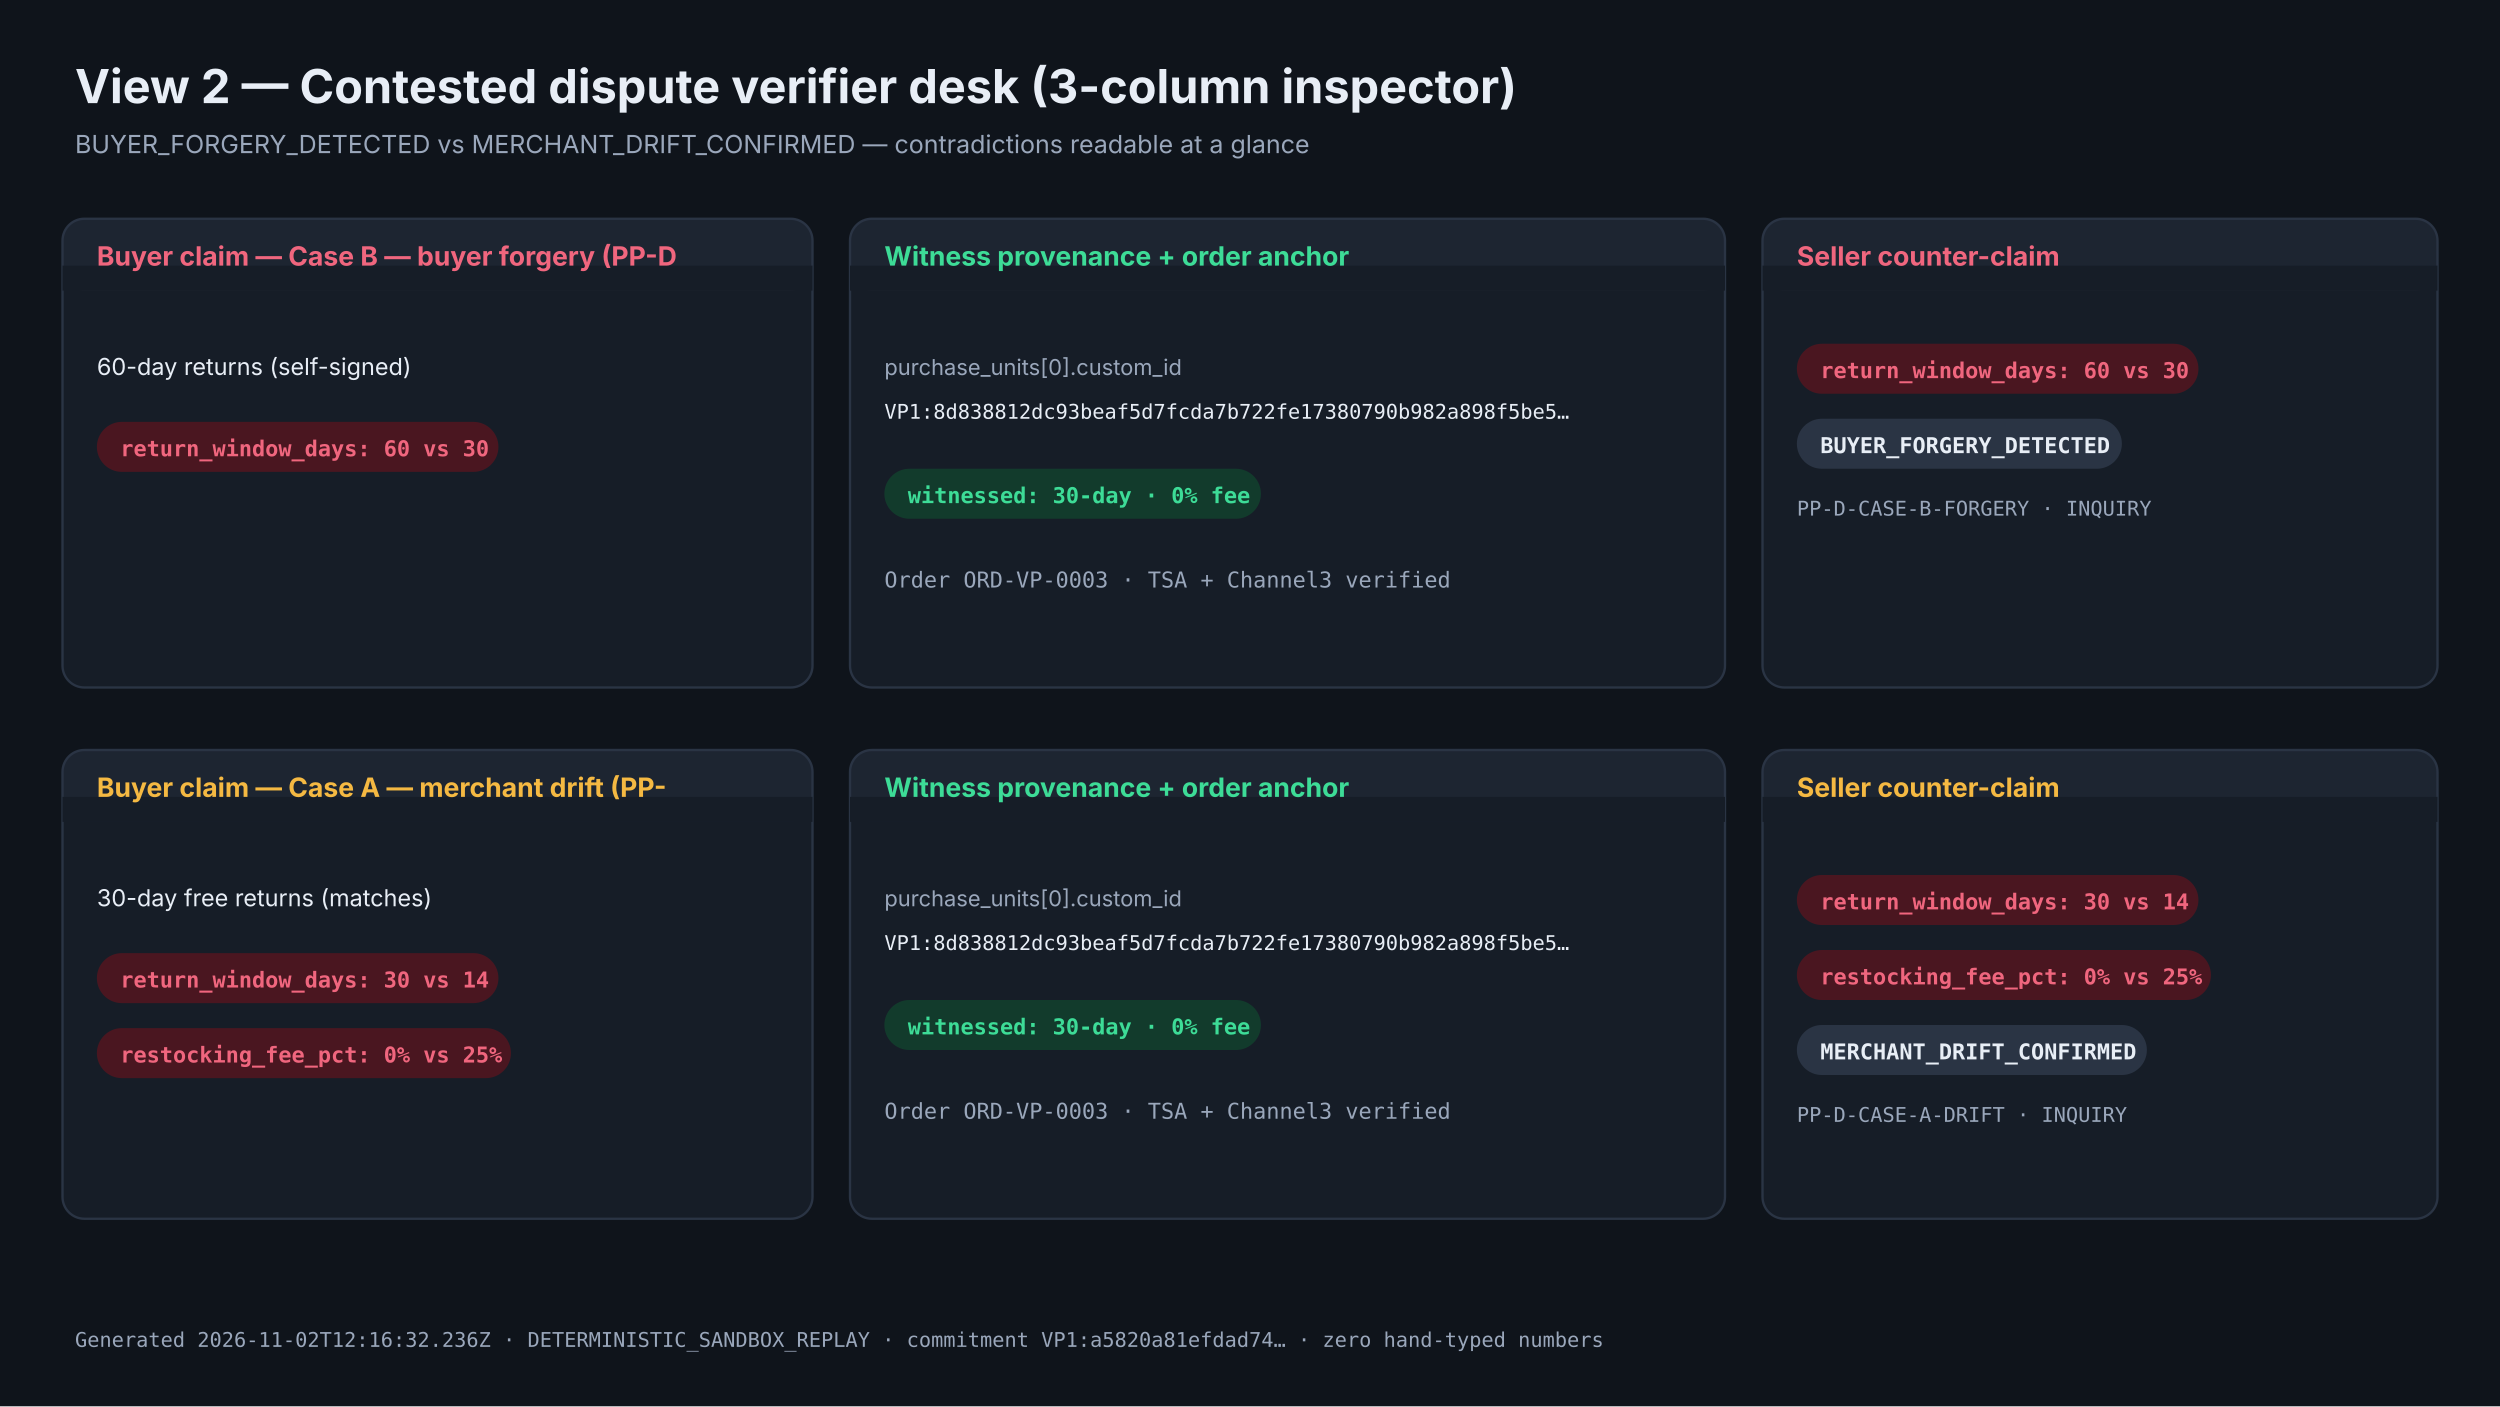
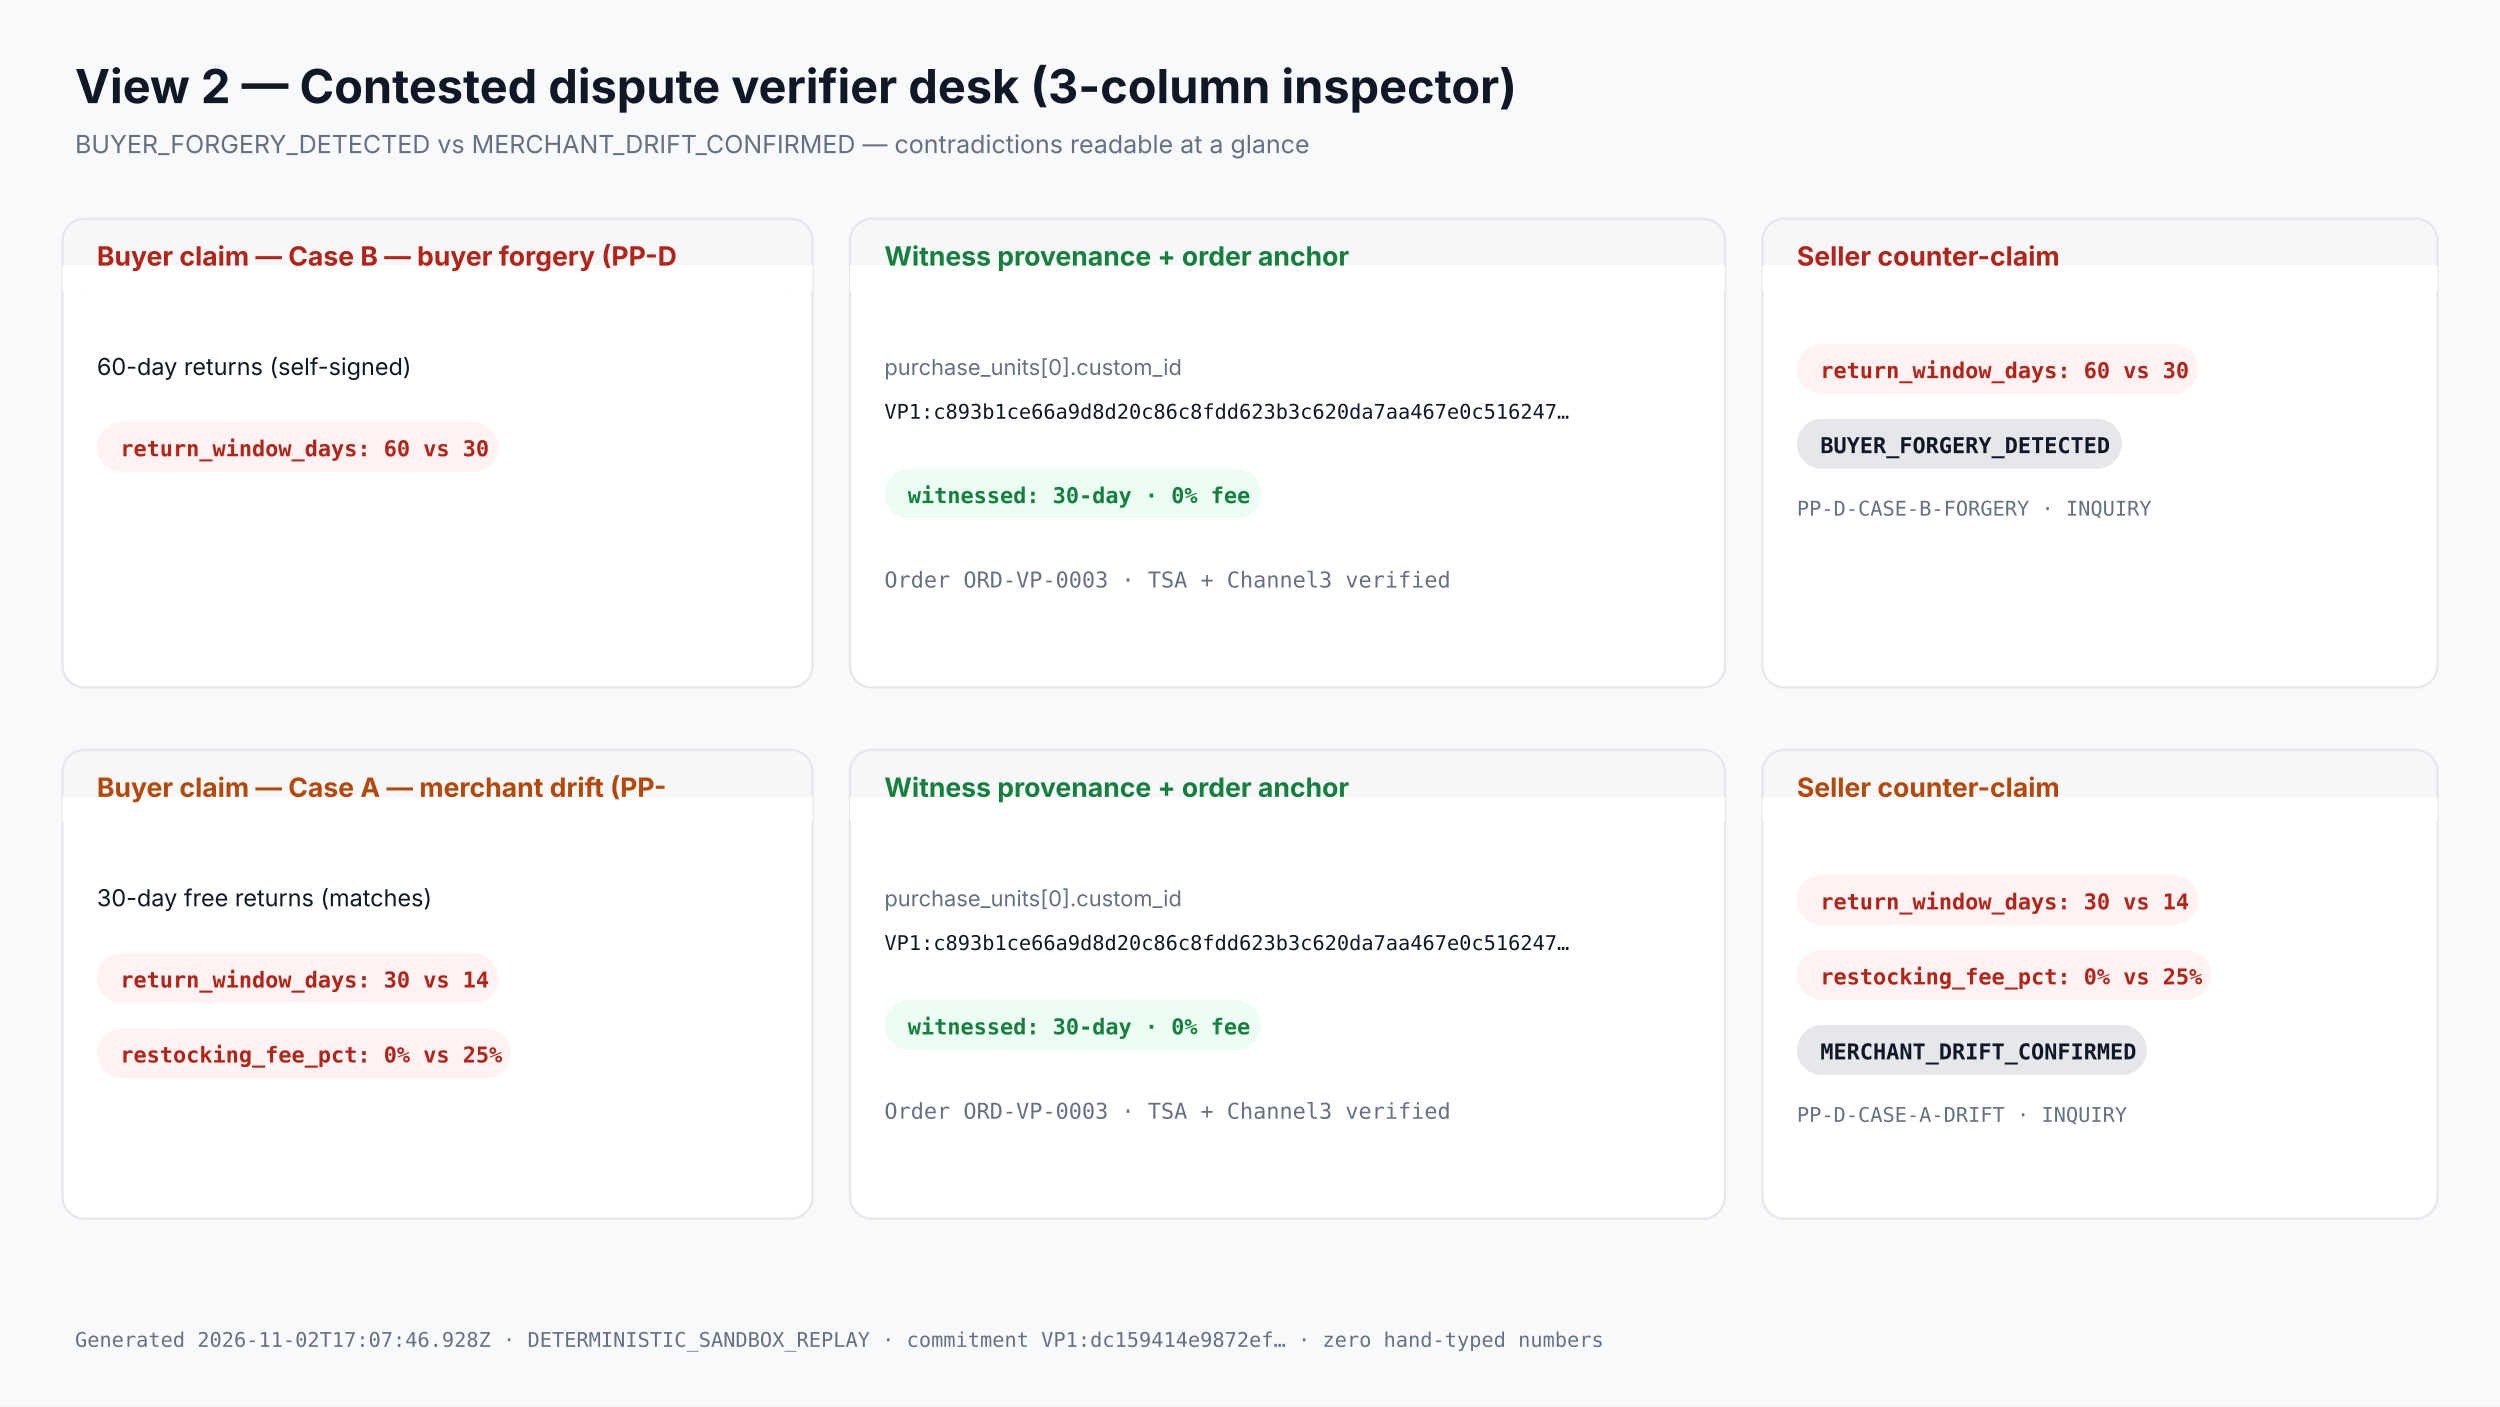
<svg xmlns="http://www.w3.org/2000/svg" width="1600" height="900" viewBox="0 0 1600 900" role="img">
-   <rect x="0" y="0" width="1600" height="900" rx="0" fill="#0f141b" />
-   <text x="48" y="66" font-family="system-ui,-apple-system,Segoe UI,sans-serif" font-size="30" fill="#e8eef6" text-anchor="start" font-weight="700">View 2 — Contested dispute verifier desk (3-column inspector)</text>
-   <text x="48" y="98" font-family="system-ui,-apple-system,Segoe UI,sans-serif" font-size="16" fill="#9aa7bb" text-anchor="start">BUYER_FORGERY_DETECTED vs MERCHANT_DRIFT_CONFIRMED — contradictions readable at a glance</text>
-   <rect x="40" y="140" width="480" height="300" rx="14" fill="#161d27" stroke="#2a3444" stroke-width="1.5" />
-   <rect x="40" y="140" width="480" height="46" rx="14" fill="#2a3444" opacity="0.35" />
-   <rect x="40" y="170" width="480" height="16" fill="#161d27" />
-   <text x="62" y="170" font-family="system-ui,-apple-system,Segoe UI,sans-serif" font-size="17" fill="#f0667e" text-anchor="start" font-weight="700">Buyer claim — Case B — buyer forgery (PP-D</text>
-   <text x="62" y="240" font-family="system-ui,-apple-system,Segoe UI,sans-serif" font-size="15" fill="#e8eef6" text-anchor="start">60-day returns (self-signed)</text>
-   <rect x="62" y="270" width="257" height="32" rx="16" fill="#4a1620" />
-   <text x="77" y="292" font-family="ui-monospace,SFMono-Regular,Menlo,Consolas,monospace" font-size="14" fill="#f0667e" text-anchor="start" font-weight="700">return_window_days: 60 vs 30</text>
-   <rect x="544" y="140" width="560" height="300" rx="14" fill="#161d27" stroke="#2a3444" stroke-width="1.5" />
-   <rect x="544" y="140" width="560" height="46" rx="14" fill="#2a3444" opacity="0.35" />
-   <rect x="544" y="170" width="560" height="16" fill="#161d27" />
-   <text x="566" y="170" font-family="system-ui,-apple-system,Segoe UI,sans-serif" font-size="17" fill="#3ddc97" text-anchor="start" font-weight="700">Witness provenance + order anchor</text>
-   <text x="566" y="240" font-family="system-ui,-apple-system,Segoe UI,sans-serif" font-size="14" fill="#9aa7bb" text-anchor="start">purchase_units[0].custom_id</text>
-   <text x="566" y="268" font-family="ui-monospace,SFMono-Regular,Menlo,Consolas,monospace" font-size="13" fill="#e8eef6" text-anchor="start">VP1:8d838812dc93beaf5d7fcda7b722fe17380790b982a898f5be5…</text>
-   <rect x="566" y="300" width="241" height="32" rx="16" fill="#123b2c" />
-   <text x="581" y="322" font-family="ui-monospace,SFMono-Regular,Menlo,Consolas,monospace" font-size="14" fill="#3ddc97" text-anchor="start" font-weight="700">witnessed: 30-day · 0% fee</text>
-   <text x="566" y="376" font-family="ui-monospace,SFMono-Regular,Menlo,Consolas,monospace" font-size="14" fill="#9aa7bb" text-anchor="start">Order ORD-VP-0003 · TSA + Channel3 verified</text>
-   <rect x="1128" y="140" width="432" height="300" rx="14" fill="#161d27" stroke="#2a3444" stroke-width="1.5" />
-   <rect x="1128" y="140" width="432" height="46" rx="14" fill="#2a3444" opacity="0.35" />
-   <rect x="1128" y="170" width="432" height="16" fill="#161d27" />
-   <text x="1150" y="170" font-family="system-ui,-apple-system,Segoe UI,sans-serif" font-size="17" fill="#f0667e" text-anchor="start" font-weight="700">Seller counter-claim</text>
-   <rect x="1150" y="220" width="257" height="32" rx="16" fill="#4a1620" />
-   <text x="1165" y="242" font-family="ui-monospace,SFMono-Regular,Menlo,Consolas,monospace" font-size="14" fill="#f0667e" text-anchor="start" font-weight="700">return_window_days: 60 vs 30</text>
-   <rect x="1150" y="268" width="208" height="32" rx="16" fill="#2a3444" />
-   <text x="1165" y="290" font-family="ui-monospace,SFMono-Regular,Menlo,Consolas,monospace" font-size="14" fill="#e8eef6" text-anchor="start" font-weight="700">BUYER_FORGERY_DETECTED</text>
-   <text x="1150" y="330" font-family="ui-monospace,SFMono-Regular,Menlo,Consolas,monospace" font-size="13" fill="#9aa7bb" text-anchor="start">PP-D-CASE-B-FORGERY · INQUIRY</text>
-   <rect x="40" y="480" width="480" height="300" rx="14" fill="#161d27" stroke="#2a3444" stroke-width="1.5" />
-   <rect x="40" y="480" width="480" height="46" rx="14" fill="#2a3444" opacity="0.35" />
-   <rect x="40" y="510" width="480" height="16" fill="#161d27" />
-   <text x="62" y="510" font-family="system-ui,-apple-system,Segoe UI,sans-serif" font-size="17" fill="#f5b942" text-anchor="start" font-weight="700">Buyer claim — Case A — merchant drift (PP-</text>
-   <text x="62" y="580" font-family="system-ui,-apple-system,Segoe UI,sans-serif" font-size="15" fill="#e8eef6" text-anchor="start">30-day free returns (matches)</text>
-   <rect x="62" y="610" width="257" height="32" rx="16" fill="#4a1620" />
-   <text x="77" y="632" font-family="ui-monospace,SFMono-Regular,Menlo,Consolas,monospace" font-size="14" fill="#f0667e" text-anchor="start" font-weight="700">return_window_days: 30 vs 14</text>
-   <rect x="62" y="658" width="265" height="32" rx="16" fill="#4a1620" />
-   <text x="77" y="680" font-family="ui-monospace,SFMono-Regular,Menlo,Consolas,monospace" font-size="14" fill="#f0667e" text-anchor="start" font-weight="700">restocking_fee_pct: 0% vs 25%</text>
-   <rect x="544" y="480" width="560" height="300" rx="14" fill="#161d27" stroke="#2a3444" stroke-width="1.5" />
-   <rect x="544" y="480" width="560" height="46" rx="14" fill="#2a3444" opacity="0.35" />
-   <rect x="544" y="510" width="560" height="16" fill="#161d27" />
-   <text x="566" y="510" font-family="system-ui,-apple-system,Segoe UI,sans-serif" font-size="17" fill="#3ddc97" text-anchor="start" font-weight="700">Witness provenance + order anchor</text>
-   <text x="566" y="580" font-family="system-ui,-apple-system,Segoe UI,sans-serif" font-size="14" fill="#9aa7bb" text-anchor="start">purchase_units[0].custom_id</text>
-   <text x="566" y="608" font-family="ui-monospace,SFMono-Regular,Menlo,Consolas,monospace" font-size="13" fill="#e8eef6" text-anchor="start">VP1:8d838812dc93beaf5d7fcda7b722fe17380790b982a898f5be5…</text>
-   <rect x="566" y="640" width="241" height="32" rx="16" fill="#123b2c" />
-   <text x="581" y="662" font-family="ui-monospace,SFMono-Regular,Menlo,Consolas,monospace" font-size="14" fill="#3ddc97" text-anchor="start" font-weight="700">witnessed: 30-day · 0% fee</text>
-   <text x="566" y="716" font-family="ui-monospace,SFMono-Regular,Menlo,Consolas,monospace" font-size="14" fill="#9aa7bb" text-anchor="start">Order ORD-VP-0003 · TSA + Channel3 verified</text>
-   <rect x="1128" y="480" width="432" height="300" rx="14" fill="#161d27" stroke="#2a3444" stroke-width="1.5" />
-   <rect x="1128" y="480" width="432" height="46" rx="14" fill="#2a3444" opacity="0.35" />
-   <rect x="1128" y="510" width="432" height="16" fill="#161d27" />
-   <text x="1150" y="510" font-family="system-ui,-apple-system,Segoe UI,sans-serif" font-size="17" fill="#f5b942" text-anchor="start" font-weight="700">Seller counter-claim</text>
-   <rect x="1150" y="560" width="257" height="32" rx="16" fill="#4a1620" />
-   <text x="1165" y="582" font-family="ui-monospace,SFMono-Regular,Menlo,Consolas,monospace" font-size="14" fill="#f0667e" text-anchor="start" font-weight="700">return_window_days: 30 vs 14</text>
-   <rect x="1150" y="608" width="265" height="32" rx="16" fill="#4a1620" />
-   <text x="1165" y="630" font-family="ui-monospace,SFMono-Regular,Menlo,Consolas,monospace" font-size="14" fill="#f0667e" text-anchor="start" font-weight="700">restocking_fee_pct: 0% vs 25%</text>
-   <rect x="1150" y="656" width="224" height="32" rx="16" fill="#2a3444" />
-   <text x="1165" y="678" font-family="ui-monospace,SFMono-Regular,Menlo,Consolas,monospace" font-size="14" fill="#e8eef6" text-anchor="start" font-weight="700">MERCHANT_DRIFT_CONFIRMED</text>
-   <text x="1150" y="718" font-family="ui-monospace,SFMono-Regular,Menlo,Consolas,monospace" font-size="13" fill="#9aa7bb" text-anchor="start">PP-D-CASE-A-DRIFT · INQUIRY</text>
-   <text x="48" y="862" font-family="ui-monospace,SFMono-Regular,Menlo,Consolas,monospace" font-size="13" fill="#9aa7bb" text-anchor="start">Generated 2026-11-02T12:16:32.236Z · DETERMINISTIC_SANDBOX_REPLAY · commitment VP1:a5820a81efdad74… · zero hand-typed numbers</text>
+   <rect x="0" y="0" width="1600" height="900" rx="0" fill="#f8f9fb" />
+   <text x="48" y="66" font-family="'Inter',system-ui,-apple-system,Segoe UI,sans-serif" font-size="30" fill="#101828" text-anchor="start" font-weight="700">View 2 — Contested dispute verifier desk (3-column inspector)</text>
+   <text x="48" y="98" font-family="'Inter',system-ui,-apple-system,Segoe UI,sans-serif" font-size="16" fill="#667085" text-anchor="start">BUYER_FORGERY_DETECTED vs MERCHANT_DRIFT_CONFIRMED — contradictions readable at a glance</text>
+   <rect x="40" y="140" width="480" height="300" rx="14" fill="#ffffff" stroke="#e5e7eb" stroke-width="1.5" />
+   <rect x="40" y="140" width="480" height="46" rx="14" fill="#e5e7eb" opacity="0.35" />
+   <rect x="40" y="170" width="480" height="16" fill="#ffffff" />
+   <text x="62" y="170" font-family="'Inter',system-ui,-apple-system,Segoe UI,sans-serif" font-size="17" fill="#b42318" text-anchor="start" font-weight="700">Buyer claim — Case B — buyer forgery (PP-D</text>
+   <text x="62" y="240" font-family="'Inter',system-ui,-apple-system,Segoe UI,sans-serif" font-size="15" fill="#101828" text-anchor="start">60-day returns (self-signed)</text>
+   <rect x="62" y="270" width="257" height="32" rx="16" fill="#fef3f2" />
+   <text x="77" y="292" font-family="'JetBrains Mono',ui-monospace,SFMono-Regular,Menlo,Consolas,monospace" font-size="14" fill="#b42318" text-anchor="start" font-weight="700">return_window_days: 60 vs 30</text>
+   <rect x="544" y="140" width="560" height="300" rx="14" fill="#ffffff" stroke="#e5e7eb" stroke-width="1.5" />
+   <rect x="544" y="140" width="560" height="46" rx="14" fill="#e5e7eb" opacity="0.35" />
+   <rect x="544" y="170" width="560" height="16" fill="#ffffff" />
+   <text x="566" y="170" font-family="'Inter',system-ui,-apple-system,Segoe UI,sans-serif" font-size="17" fill="#15803d" text-anchor="start" font-weight="700">Witness provenance + order anchor</text>
+   <text x="566" y="240" font-family="'Inter',system-ui,-apple-system,Segoe UI,sans-serif" font-size="14" fill="#667085" text-anchor="start">purchase_units[0].custom_id</text>
+   <text x="566" y="268" font-family="'JetBrains Mono',ui-monospace,SFMono-Regular,Menlo,Consolas,monospace" font-size="13" fill="#101828" text-anchor="start">VP1:c893b1ce66a9d8d20c86c8fdd623b3c620da7aa467e0c516247…</text>
+   <rect x="566" y="300" width="241" height="32" rx="16" fill="#ecfdf3" />
+   <text x="581" y="322" font-family="'JetBrains Mono',ui-monospace,SFMono-Regular,Menlo,Consolas,monospace" font-size="14" fill="#15803d" text-anchor="start" font-weight="700">witnessed: 30-day · 0% fee</text>
+   <text x="566" y="376" font-family="'JetBrains Mono',ui-monospace,SFMono-Regular,Menlo,Consolas,monospace" font-size="14" fill="#667085" text-anchor="start">Order ORD-VP-0003 · TSA + Channel3 verified</text>
+   <rect x="1128" y="140" width="432" height="300" rx="14" fill="#ffffff" stroke="#e5e7eb" stroke-width="1.5" />
+   <rect x="1128" y="140" width="432" height="46" rx="14" fill="#e5e7eb" opacity="0.35" />
+   <rect x="1128" y="170" width="432" height="16" fill="#ffffff" />
+   <text x="1150" y="170" font-family="'Inter',system-ui,-apple-system,Segoe UI,sans-serif" font-size="17" fill="#b42318" text-anchor="start" font-weight="700">Seller counter-claim</text>
+   <rect x="1150" y="220" width="257" height="32" rx="16" fill="#fef3f2" />
+   <text x="1165" y="242" font-family="'JetBrains Mono',ui-monospace,SFMono-Regular,Menlo,Consolas,monospace" font-size="14" fill="#b42318" text-anchor="start" font-weight="700">return_window_days: 60 vs 30</text>
+   <rect x="1150" y="268" width="208" height="32" rx="16" fill="#e5e7eb" />
+   <text x="1165" y="290" font-family="'JetBrains Mono',ui-monospace,SFMono-Regular,Menlo,Consolas,monospace" font-size="14" fill="#101828" text-anchor="start" font-weight="700">BUYER_FORGERY_DETECTED</text>
+   <text x="1150" y="330" font-family="'JetBrains Mono',ui-monospace,SFMono-Regular,Menlo,Consolas,monospace" font-size="13" fill="#667085" text-anchor="start">PP-D-CASE-B-FORGERY · INQUIRY</text>
+   <rect x="40" y="480" width="480" height="300" rx="14" fill="#ffffff" stroke="#e5e7eb" stroke-width="1.5" />
+   <rect x="40" y="480" width="480" height="46" rx="14" fill="#e5e7eb" opacity="0.35" />
+   <rect x="40" y="510" width="480" height="16" fill="#ffffff" />
+   <text x="62" y="510" font-family="'Inter',system-ui,-apple-system,Segoe UI,sans-serif" font-size="17" fill="#b54708" text-anchor="start" font-weight="700">Buyer claim — Case A — merchant drift (PP-</text>
+   <text x="62" y="580" font-family="'Inter',system-ui,-apple-system,Segoe UI,sans-serif" font-size="15" fill="#101828" text-anchor="start">30-day free returns (matches)</text>
+   <rect x="62" y="610" width="257" height="32" rx="16" fill="#fef3f2" />
+   <text x="77" y="632" font-family="'JetBrains Mono',ui-monospace,SFMono-Regular,Menlo,Consolas,monospace" font-size="14" fill="#b42318" text-anchor="start" font-weight="700">return_window_days: 30 vs 14</text>
+   <rect x="62" y="658" width="265" height="32" rx="16" fill="#fef3f2" />
+   <text x="77" y="680" font-family="'JetBrains Mono',ui-monospace,SFMono-Regular,Menlo,Consolas,monospace" font-size="14" fill="#b42318" text-anchor="start" font-weight="700">restocking_fee_pct: 0% vs 25%</text>
+   <rect x="544" y="480" width="560" height="300" rx="14" fill="#ffffff" stroke="#e5e7eb" stroke-width="1.5" />
+   <rect x="544" y="480" width="560" height="46" rx="14" fill="#e5e7eb" opacity="0.35" />
+   <rect x="544" y="510" width="560" height="16" fill="#ffffff" />
+   <text x="566" y="510" font-family="'Inter',system-ui,-apple-system,Segoe UI,sans-serif" font-size="17" fill="#15803d" text-anchor="start" font-weight="700">Witness provenance + order anchor</text>
+   <text x="566" y="580" font-family="'Inter',system-ui,-apple-system,Segoe UI,sans-serif" font-size="14" fill="#667085" text-anchor="start">purchase_units[0].custom_id</text>
+   <text x="566" y="608" font-family="'JetBrains Mono',ui-monospace,SFMono-Regular,Menlo,Consolas,monospace" font-size="13" fill="#101828" text-anchor="start">VP1:c893b1ce66a9d8d20c86c8fdd623b3c620da7aa467e0c516247…</text>
+   <rect x="566" y="640" width="241" height="32" rx="16" fill="#ecfdf3" />
+   <text x="581" y="662" font-family="'JetBrains Mono',ui-monospace,SFMono-Regular,Menlo,Consolas,monospace" font-size="14" fill="#15803d" text-anchor="start" font-weight="700">witnessed: 30-day · 0% fee</text>
+   <text x="566" y="716" font-family="'JetBrains Mono',ui-monospace,SFMono-Regular,Menlo,Consolas,monospace" font-size="14" fill="#667085" text-anchor="start">Order ORD-VP-0003 · TSA + Channel3 verified</text>
+   <rect x="1128" y="480" width="432" height="300" rx="14" fill="#ffffff" stroke="#e5e7eb" stroke-width="1.5" />
+   <rect x="1128" y="480" width="432" height="46" rx="14" fill="#e5e7eb" opacity="0.35" />
+   <rect x="1128" y="510" width="432" height="16" fill="#ffffff" />
+   <text x="1150" y="510" font-family="'Inter',system-ui,-apple-system,Segoe UI,sans-serif" font-size="17" fill="#b54708" text-anchor="start" font-weight="700">Seller counter-claim</text>
+   <rect x="1150" y="560" width="257" height="32" rx="16" fill="#fef3f2" />
+   <text x="1165" y="582" font-family="'JetBrains Mono',ui-monospace,SFMono-Regular,Menlo,Consolas,monospace" font-size="14" fill="#b42318" text-anchor="start" font-weight="700">return_window_days: 30 vs 14</text>
+   <rect x="1150" y="608" width="265" height="32" rx="16" fill="#fef3f2" />
+   <text x="1165" y="630" font-family="'JetBrains Mono',ui-monospace,SFMono-Regular,Menlo,Consolas,monospace" font-size="14" fill="#b42318" text-anchor="start" font-weight="700">restocking_fee_pct: 0% vs 25%</text>
+   <rect x="1150" y="656" width="224" height="32" rx="16" fill="#e5e7eb" />
+   <text x="1165" y="678" font-family="'JetBrains Mono',ui-monospace,SFMono-Regular,Menlo,Consolas,monospace" font-size="14" fill="#101828" text-anchor="start" font-weight="700">MERCHANT_DRIFT_CONFIRMED</text>
+   <text x="1150" y="718" font-family="'JetBrains Mono',ui-monospace,SFMono-Regular,Menlo,Consolas,monospace" font-size="13" fill="#667085" text-anchor="start">PP-D-CASE-A-DRIFT · INQUIRY</text>
+   <text x="48" y="862" font-family="'JetBrains Mono',ui-monospace,SFMono-Regular,Menlo,Consolas,monospace" font-size="13" fill="#667085" text-anchor="start">Generated 2026-11-02T17:07:46.928Z · DETERMINISTIC_SANDBOX_REPLAY · commitment VP1:dc159414e9872ef… · zero hand-typed numbers</text>
</svg>
